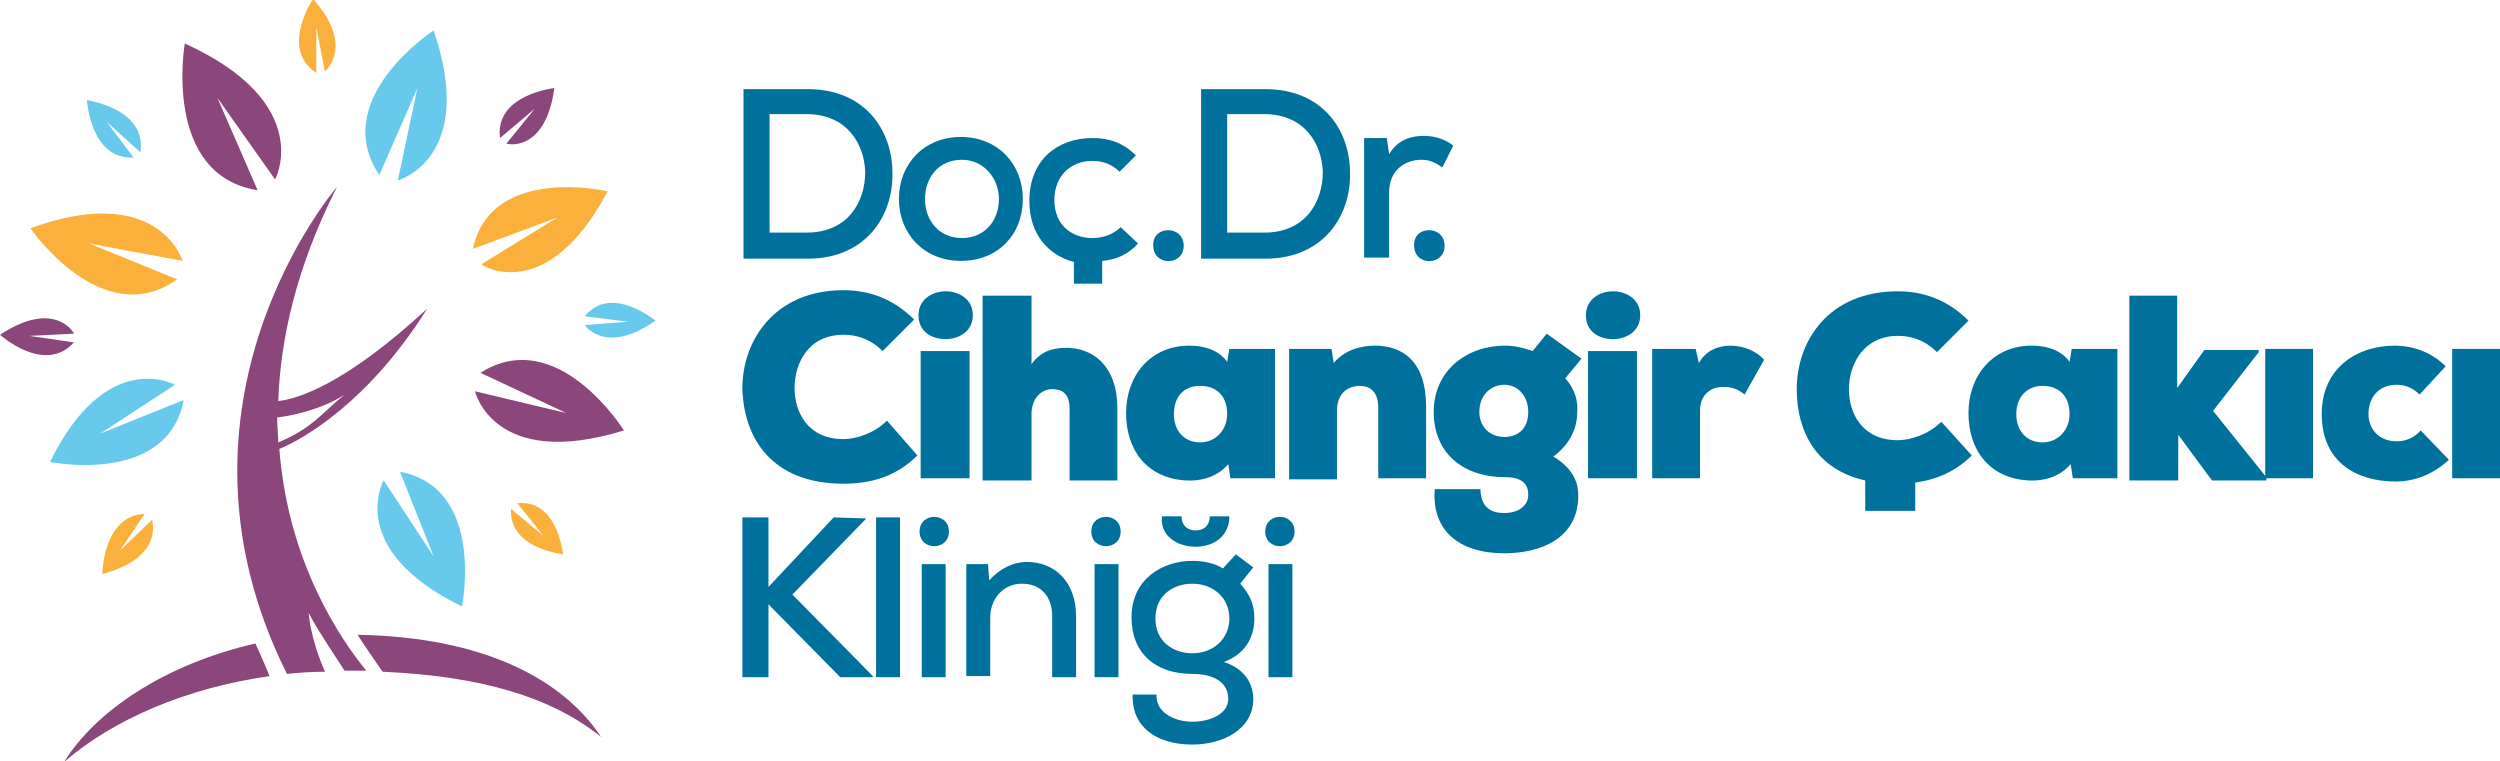
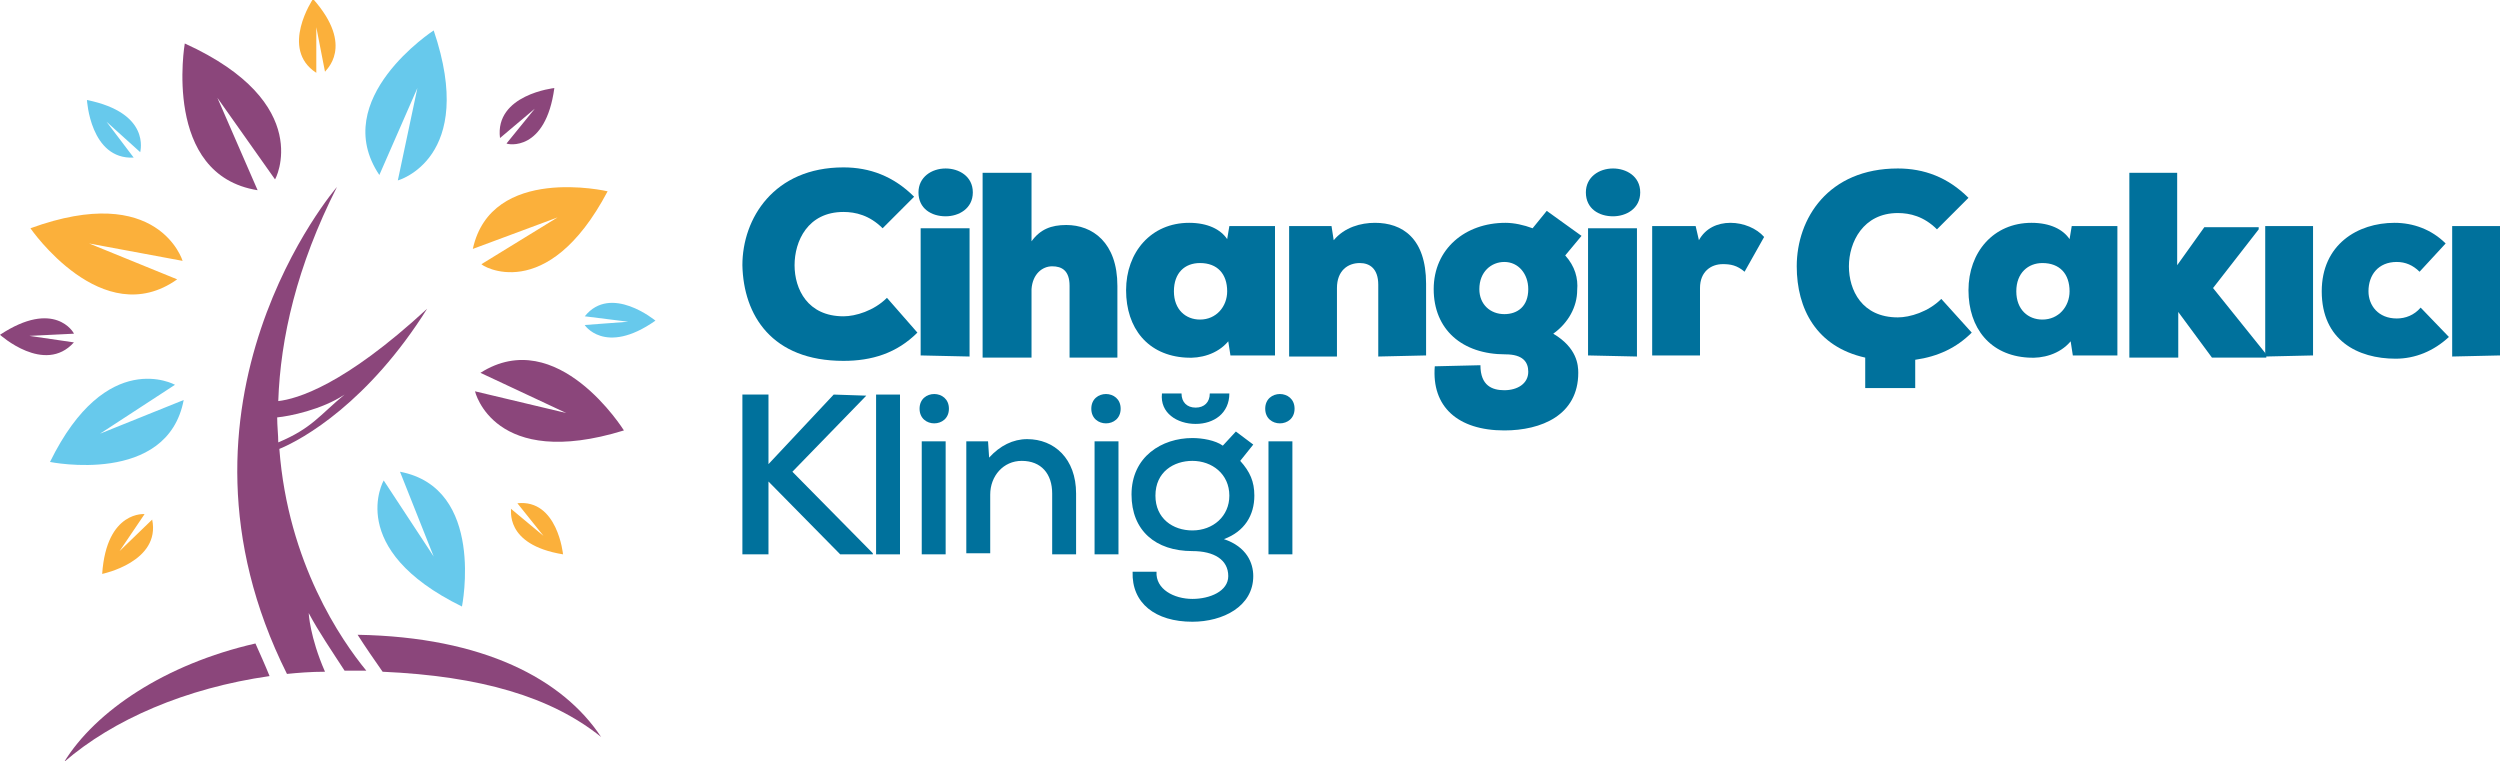
<svg xmlns="http://www.w3.org/2000/svg" version="1.1" id="Layer_1" x="0px" y="0px" viewBox="0 0 230 70" style="enable-background:new 0 0 230 70;" xml:space="preserve">
  <style type="text/css">
	.st0{fill:#FBB03B;}
	.st1{fill:#67C9EC;}
	.st2{fill:#8B467B;}
	.st3{fill:#00719C;}
</style>
  <g>
+     <path class="st0" d="M28.8-0.1c0,0-3.1,4.6,0.3,6.8V2.5l0.8,4.1C29.9,6.5,32.7,4.3,28.8-0.1z" />
+     <path class="st0" d="M9.4,52.8c0,0,5.4-1.1,4.6-5l-3,2.9l2.3-3.4C13.4,47.3,9.8,46.9,9.4,52.8z" />
+     <path class="st0" d="M51.8,51c0,0-0.5-5.1-4.2-4.7l2.4,3l-3-2.5C47.1,46.8,46.3,50.1,51.8,51z" />
+     <path class="st0" d="M2.8,21c0,0,6.6,9.6,13.5,4.7l-8.1-3.3l8.6,1.6C16.8,24,14.6,16.7,2.8,21z" />
+     <path class="st0" d="M55.9,17.6c0,0-10.7-2.5-12.4,5.3l7.8-2.9l-7,4.3C44.2,24.4,50.3,28.2,55.9,17.6z" />
+   </g>
+   <g>
+     <path class="st1" d="M60.3,29.5c0,0-4.1-3.4-6.5-0.4l4,0.5l-4,0.3C53.7,29.8,55.6,32.8,60.3,29.5z" />
+     <path class="st1" d="M4.6,42.5c0,0,10.8,2.2,12.3-5.7l-7.7,3.1l6.9-4.5C16.1,35.4,9.8,31.9,4.6,42.5z" />
+     <path class="st1" d="M39.9,2.8c0,0-9.7,6.3-5,13.3l3.5-8l-1.8,8.5C36.6,16.6,43.9,14.6,39.9,2.8z" />
+   </g>
+   <g>
+     <path class="st1" d="M8,9.2c0,0,0.3,5.5,4.3,5.3l-2.5-3.3l3.1,2.8C12.9,13.9,13.9,10.4,8,9.2z" />
+     <path class="st1" d="M42.5,55.8c0,0,2.2-10.9-5.7-12.4l3.1,7.8l-4.6-7C35.3,44.2,31.7,50.5,42.5,55.8z" />
+   </g>
+   <g>
    <g>
-       <path class="st0" d="M28.8-0.1c0,0-3.1,4.6,0.3,6.8c0,0,0-4.2,0-4.2l0.8,4.1C29.9,6.5,32.7,4.3,28.8-0.1z" />
-       <path class="st0" d="M9.4,52.8c0,0,5.4-1.1,4.6-5c0,0-3,2.9-3,2.9l2.3-3.4C13.4,47.3,9.8,46.9,9.4,52.8z" />
-       <path class="st0" d="M51.8,51c0,0-0.5-5.1-4.2-4.7c0,0,2.4,3,2.4,3l-3-2.5C47.1,46.8,46.3,50.1,51.8,51z" />
-       <path class="st0" d="M2.8,21c0,0,6.6,9.6,13.5,4.7c0,0-8.1-3.3-8.1-3.3l8.6,1.6C16.8,24,14.6,16.7,2.8,21z" />
-       <path class="st0" d="M55.9,17.6c0,0-10.7-2.5-12.4,5.3c0,0,7.8-2.9,7.8-2.9l-7,4.3C44.2,24.4,50.3,28.2,55.9,17.6z" />
+       <path class="st2" d="M5.9,70.1c4.5-3.9,11.2-6.8,18.9-7.9c-0.4-1-0.9-2.1-1.3-3C15.2,61.1,8.8,65.4,5.9,70.1z" />
+       <path class="st2" d="M32.9,58.4c0.7,1.1,1.6,2.4,2.3,3.4c9,0.4,15.5,2.3,20.1,6C51.8,62.5,44.5,58.6,32.9,58.4z" />
    </g>
    <g>
-       <path class="st1" d="M60.3,29.5c0,0-4.1-3.4-6.5-0.4c0,0,4,0.5,4,0.5l-4,0.3C53.7,29.8,55.6,32.8,60.3,29.5z" />
-       <path class="st1" d="M4.6,42.5c0,0,10.8,2.2,12.3-5.7c0,0-7.7,3.1-7.7,3.1l6.9-4.5C16.1,35.4,9.8,31.9,4.6,42.5z" />
-       <path class="st1" d="M39.9,2.8c0,0-9.7,6.3-5,13.3c0,0,3.5-8,3.5-8l-1.8,8.5C36.6,16.6,43.9,14.6,39.9,2.8z" />
-     </g>
-     <g>
-       <path class="st1" d="M8,9.2c0,0,0.3,5.5,4.3,5.3c0,0-2.5-3.3-2.5-3.3l3.1,2.8C12.9,13.9,13.9,10.4,8,9.2z" />
-       <path class="st1" d="M42.5,55.8c0,0,2.2-10.9-5.7-12.4c0,0,3.1,7.8,3.1,7.8l-4.6-7C35.3,44.2,31.7,50.5,42.5,55.8z" />
-     </g>
-     <g>
-       <g>
-         <path class="st2" d="M5.9,70.1c4.5-3.9,11.2-6.8,18.9-7.9c-0.4-1-0.9-2.1-1.3-3C15.2,61.1,8.8,65.4,5.9,70.1z" />
-         <path class="st2" d="M32.9,58.4c0.7,1.1,1.6,2.4,2.3,3.4c9,0.4,15.5,2.3,20.1,6C51.8,62.5,44.5,58.6,32.9,58.4z" />
-       </g>
-       <g>
-         <path class="st2" d="M17,4c0,0-2.1,12.1,6.7,13.5c0,0-3.7-8.5-3.7-8.5l5.3,7.5C25.3,16.6,29.1,9.5,17,4z" />
-         <path class="st2" d="M51,8.1c0,0-5.5,0.6-5,4.6c0,0,3.2-2.7,3.2-2.7l-2.6,3.2C46.7,13.3,50.2,14,51,8.1z" />
-         <path class="st2" d="M0,30.8c0,0,4.1,3.7,6.8,0.7c0,0-4.1-0.6-4.1-0.6l4.1-0.2C6.8,30.6,5,27.5,0,30.8z" />
-         <path class="st2" d="M57.4,39.6c0,0-6.1-9.8-13.2-5.3c0,0,7.9,3.7,7.9,3.7l-8.4-2C43.7,36,45.4,43.3,57.4,39.6z" />
-         <path class="st2" d="M39.3,28.4c-7.7,7.1-12,8.3-13.7,8.5c0.2-5.8,1.7-12.4,5.4-19.7c0,0-17.1,19.8-4.6,44.8     c1-0.1,2.2-0.2,3.5-0.2c-1.4-3.2-1.5-5.4-1.5-5.4c0.9,1.7,2.2,3.6,3.3,5.3c0.6,0,1.3,0,2,0c-2.3-2.8-7.2-9.9-8-20.4     C27.9,40.4,33.9,37,39.3,28.4z M31.7,36.3c-2.3,1.9-3,3.1-6.1,4.4c0-0.7-0.1-1.5-0.1-2.3C26.6,38.3,29.6,37.7,31.7,36.3z" />
-       </g>
-     </g>
-     <g>
-       <g>
-         <g>
-           <path class="st3" d="M79.7,47.7l-6.8,7l7.4,7.5v0.1h-3l-6.6-6.7v6.7h-2.4V47.6h2.4v6.4l6-6.4L79.7,47.7L79.7,47.7z" />
-           <path class="st3" d="M82.8,47.6v14.7h-2.2V47.6H82.8z" />
-           <path class="st3" d="M87.3,48.9c0,1.8-2.7,1.8-2.7,0C84.6,47.1,87.3,47.1,87.3,48.9z M84.8,51.9v10.4H87V51.9H84.8z" />
-           <path class="st3" d="M96.8,62.3v-5.6c0-1.8-1-3-2.8-3c-1.7,0-2.9,1.4-2.9,3.1v5.4h-2.2V51.9h2l0.1,1.5c1-1.1,2.2-1.7,3.5-1.7      c2.5,0,4.5,1.8,4.5,5v5.6H96.8z" />
-           <path class="st3" d="M103.1,48.9c0,1.8-2.7,1.8-2.7,0C100.4,47.1,103.1,47.1,103.1,48.9z M100.7,51.9v10.4h2.2V51.9H100.7z" />
-           <path class="st3" d="M113.7,51l1.6,1.2l-1.2,1.5c0.9,1,1.3,1.9,1.3,3.2c0,1.8-0.9,3.3-2.8,4c2.1,0.7,2.7,2.2,2.7,3.4      c0,2.8-2.8,4.2-5.6,4.2c-3.4,0-5.6-1.7-5.5-4.6h2.2c-0.1,1.6,1.6,2.5,3.3,2.5c1.6,0,3.3-0.7,3.3-2.1c0-1.5-1.3-2.3-3.3-2.3      c-3.4,0-5.6-1.9-5.6-5.2c0-3.5,2.8-5.2,5.6-5.2c0.9,0,2.1,0.2,2.8,0.7L113.7,51z M106.3,56.9c0,2.1,1.6,3.2,3.4,3.2      c1.9,0,3.4-1.3,3.4-3.2c0-2-1.6-3.2-3.4-3.2C108,53.7,106.3,54.7,106.3,56.9z M113.1,47.5c0,1.8-1.4,2.8-3.1,2.8      c-1.7,0-3.3-1-3.1-2.8h1.8c0,0.8,0.5,1.3,1.3,1.3c0.8,0,1.3-0.5,1.3-1.3H113.1z" />
-           <path class="st3" d="M119.1,48.9c0,1.8-2.7,1.8-2.7,0C116.4,47.1,119.1,47.1,119.1,48.9z M116.7,51.9v10.4h2.2V51.9H116.7z" />
-         </g>
-       </g>
-       <g>
-         <path class="st3" d="M74.3,8.2c5.3,0,7.8,3.8,7.8,7.7c0.1,3.9-2.4,7.9-7.8,7.9c-1.9,0-4,0-5.9,0V8.2H74.3z M70.8,21.4h3.4     c3.8,0,5.4-2.8,5.4-5.6c-0.1-2.6-1.7-5.3-5.4-5.3h-3.4V21.4z" />
-         <path class="st3" d="M94.1,18.3c0,3.3-2.3,5.7-5.7,5.7c-3.4,0-5.7-2.5-5.7-5.7c0-3.2,2.3-5.7,5.7-5.7     C91.8,12.6,94.1,15.1,94.1,18.3z M85.1,18.3c0,2,1.3,3.6,3.4,3.6c2.1,0,3.4-1.6,3.4-3.6c0-1.9-1.4-3.6-3.4-3.6     C86.3,14.7,85.1,16.4,85.1,18.3z" />
-         <path class="st3" d="M108.9,22.6c0,1.9-2.8,1.9-2.8,0C106,20.7,108.9,20.7,108.9,22.6z" />
-         <path class="st3" d="M116.4,8.2c5.3,0,7.8,3.8,7.8,7.7c0.1,3.9-2.4,7.9-7.8,7.9c-1.9,0-4,0-5.9,0V8.2H116.4z M112.9,21.4h3.4     c3.8,0,5.4-2.8,5.4-5.6c-0.1-2.6-1.7-5.3-5.4-5.3h-3.4V21.4z" />
-         <path class="st3" d="M127.6,12.8l0.2,1.4c0.8-1.4,2.1-1.7,3.2-1.7c1.1,0,2.1,0.4,2.7,0.9l-1,2c-0.6-0.4-1.1-0.7-1.9-0.7     c-1.6,0-3,1-3,3v6h-2.3v-11H127.6z" />
-         <path class="st3" d="M132.9,22.6c0,1.9-2.8,1.9-2.8,0C130,20.7,132.9,20.7,132.9,22.6z" />
-         <path class="st3" d="M104.7,22.4l-1.6-1.5c-0.7,0.7-1.7,1-2.6,1c-1.9,0-3.5-1.2-3.5-3.5c0-2.2,1.5-3.6,3.5-3.6     c0.9,0,1.8,0.3,2.5,1l1.5-1.5c-1.2-1.2-2.5-1.6-4-1.6c-3.2,0-5.8,2-5.8,5.8c0,3.1,1.8,5,4.1,5.6v2h2.6V24     C102.7,23.9,103.8,23.4,104.7,22.4z" />
-       </g>
-       <g>
-         <path class="st3" d="M84.4,41.9c-1.9,1.9-4.2,2.6-6.8,2.6c-6.6,0-9.2-4.2-9.3-8.8c0-4.3,2.9-9,9.3-9c2.4,0,4.6,0.8,6.5,2.7     l-2.9,2.9c-1.2-1.2-2.5-1.5-3.6-1.5c-3.3,0-4.5,2.7-4.5,4.9c0,2.2,1.2,4.7,4.5,4.7c1.1,0,2.8-0.5,4-1.7L84.4,41.9z" />
-         <path class="st3" d="M87,26.8c1.2,0,2.5,0.7,2.5,2.2c0,1.5-1.3,2.2-2.5,2.2c-1.3,0-2.5-0.7-2.5-2.2C84.5,27.6,85.7,26.8,87,26.8z      M89.2,44.1V32.3h-4.5v11.7H89.2z" />
-         <path class="st3" d="M94.9,27.2v6.3c0.8-1.1,1.8-1.5,3.2-1.5c2.4,0,4.7,1.6,4.7,5.6v6.6h-4.4v-6.6c0-1.4-0.7-1.8-1.6-1.8     c-0.9,0-1.8,0.7-1.9,2.1v6.3h-4.5V27.2H94.9z" />
-         <path class="st3" d="M113.1,32.1h4.2v11.9h-4.1l-0.2-1.3c-1,1.2-2.6,1.6-3.9,1.5c-3.5-0.2-5.5-2.7-5.5-6.2c0-3.5,2.3-6.2,5.8-6.2     c1.7,0,2.9,0.6,3.5,1.5L113.1,32.1z M108,38.1c0,1.7,1.1,2.6,2.4,2.6c1.5,0,2.5-1.2,2.5-2.6c0-1.6-0.9-2.6-2.5-2.6     C109,35.5,108,36.4,108,38.1z" />
-         <path class="st3" d="M126.8,44.1v-6.6c0-1.5-0.8-2-1.7-2c-1.1,0-2.1,0.7-2.1,2.3v6.3h-4.4V32.1h3.9l0.2,1.3     c1-1.2,2.5-1.6,3.8-1.6c2.5,0,4.7,1.4,4.7,5.6v6.6H126.8z" />
-         <path class="st3" d="M136.2,44.9c0,1.9,1.1,2.3,2.2,2.3c1.2,0,2.2-0.6,2.2-1.7c0-0.9-0.5-1.6-2.1-1.6c-4,0-6.6-2.3-6.6-6     c0-3.7,2.9-6.1,6.6-6.1c0.8,0,1.7,0.2,2.5,0.5c0.4-0.5,0.9-1.1,1.3-1.6l3.2,2.3l-1.5,1.8c0.9,1,1.2,2.1,1.1,3.2     c0,1.5-0.8,3-2.2,4c2.2,1.3,2.3,2.9,2.3,3.6c0,3.9-3.4,5.3-6.8,5.3c-4.3,0-6.7-2.2-6.4-5.9H136.2z M136.1,37.9     c0,1.4,1,2.3,2.3,2.3c1.2,0,2.2-0.7,2.2-2.3c0-1.4-0.9-2.5-2.2-2.5C137.2,35.4,136.1,36.3,136.1,37.9z" />
-         <path class="st3" d="M148.4,26.8c1.2,0,2.5,0.7,2.5,2.2c0,1.5-1.3,2.2-2.5,2.2c-1.3,0-2.5-0.7-2.5-2.2     C145.9,27.6,147.1,26.8,148.4,26.8z M150.6,44.1V32.3h-4.5v11.7H150.6z" />
-         <path class="st3" d="M156,32.1l0.3,1.3c0.6-1.1,1.7-1.6,2.9-1.6c1.2,0,2.4,0.5,3.1,1.3l-1.8,3.2c-0.7-0.6-1.3-0.7-2-0.7     c-1.1,0-2.1,0.7-2.1,2.2v6.2H152V32.1H156z" />
-         <path class="st3" d="M190.6,32.1h4.2v11.9h-4.1l-0.2-1.3c-1,1.2-2.6,1.6-3.9,1.5c-3.5-0.2-5.5-2.7-5.5-6.2c0-3.5,2.3-6.2,5.8-6.2     c1.7,0,2.9,0.6,3.5,1.5L190.6,32.1z M185.5,38.1c0,1.7,1.1,2.6,2.4,2.6c1.5,0,2.5-1.2,2.5-2.6c0-1.6-0.9-2.6-2.5-2.6     C186.6,35.5,185.5,36.4,185.5,38.1z" />
-         <path class="st3" d="M200.3,27.2v8.5l2.5-3.5h5v0.2l-4.2,5.4l4.9,6.1v0.3h-5l-3.1-4.2v4.2h-4.5V27.2H200.3z" />
-         <path class="st3" d="M208.4,44.1V32.1h4.4v11.9H208.4z" />
-         <path class="st3" d="M225.3,42.3c-1.4,1.3-3.1,2-4.9,2c-3.5,0-6.8-1.7-6.8-6.2c0-4.3,3.3-6.3,6.7-6.3c1.7,0,3.4,0.6,4.7,1.9     l-2.4,2.6c-0.6-0.6-1.3-0.9-2.1-0.9c-1.7,0-2.6,1.2-2.6,2.7c0,1.3,0.9,2.5,2.6,2.5c0.8,0,1.6-0.3,2.2-1L225.3,42.3z" />
-         <path class="st3" d="M225.6,44.1V32.1h4.4v11.9H225.6z" />
-         <path class="st3" d="M181.4,41.9l-2.8-3.1c-1.2,1.2-2.9,1.7-4,1.7c-3.3,0-4.5-2.5-4.5-4.7c0-2.2,1.3-4.9,4.5-4.9     c1.1,0,2.4,0.3,3.6,1.5l2.9-2.9c-1.9-1.9-4.1-2.7-6.5-2.7c-6.4,0-9.3,4.6-9.3,9c0,3.9,1.8,7.4,6.3,8.4V47h4.6v-2.6     C178.3,44.1,180,43.3,181.4,41.9z" />
-       </g>
+       <path class="st2" d="M17,4c0,0-2.1,12.1,6.7,13.5L20,9l5.3,7.5C25.3,16.6,29.1,9.5,17,4z" />
+       <path class="st2" d="M51,8.1c0,0-5.5,0.6-5,4.6l3.2-2.7l-2.6,3.2C46.7,13.3,50.2,14,51,8.1z" />
+       <path class="st2" d="M0,30.8c0,0,4.1,3.7,6.8,0.7l-4.1-0.6l4.1-0.2C6.8,30.6,5,27.5,0,30.8z" />
+       <path class="st2" d="M57.4,39.6c0,0-6.1-9.8-13.2-5.3l7.9,3.7l-8.4-2C43.7,36,45.4,43.3,57.4,39.6z" />
+       <path class="st2" d="M39.3,28.4c-7.7,7.1-12,8.3-13.7,8.5c0.2-5.8,1.7-12.4,5.4-19.7c0,0-17.1,19.8-4.6,44.8    c1-0.1,2.2-0.2,3.5-0.2c-1.4-3.2-1.5-5.4-1.5-5.4c0.9,1.7,2.2,3.6,3.3,5.3c0.6,0,1.3,0,2,0c-2.3-2.8-7.2-9.9-8-20.4    C27.9,40.4,33.9,37,39.3,28.4z M31.7,36.3c-2.3,1.9-3,3.1-6.1,4.4c0-0.7-0.1-1.5-0.1-2.3C26.6,38.3,29.6,37.7,31.7,36.3z" />
    </g>
  </g>
+   <g>
+     <g>
+       <path class="st3" d="M79.7,36.4l-6.8,7l7.4,7.5V51h-3l-6.6-6.7V51h-2.4V36.3h2.4v6.4l6-6.4L79.7,36.4L79.7,36.4z" />
+       <path class="st3" d="M82.8,36.3V51h-2.2V36.3H82.8z" />
+       <path class="st3" d="M87.3,37.6c0,1.8-2.7,1.8-2.7,0C84.6,35.8,87.3,35.8,87.3,37.6z M84.8,40.6V51H87V40.6H84.8z" />
+       <path class="st3" d="M96.8,51v-5.6c0-1.8-1-3-2.8-3c-1.7,0-2.9,1.4-2.9,3.1v5.4h-2.2V40.6h2l0.1,1.5c1-1.1,2.2-1.7,3.5-1.7    c2.5,0,4.5,1.8,4.5,5V51H96.8z" />
+       <path class="st3" d="M103.1,37.6c0,1.8-2.7,1.8-2.7,0S103.1,35.8,103.1,37.6z M100.7,40.6V51h2.2V40.6H100.7z" />
+       <path class="st3" d="M113.7,39.7l1.6,1.2l-1.2,1.5c0.9,1,1.3,1.9,1.3,3.2c0,1.8-0.9,3.3-2.8,4c2.1,0.7,2.7,2.2,2.7,3.4    c0,2.8-2.8,4.2-5.6,4.2c-3.4,0-5.6-1.7-5.5-4.6h2.2c-0.1,1.6,1.6,2.5,3.3,2.5c1.6,0,3.3-0.7,3.3-2.1c0-1.5-1.3-2.3-3.3-2.3    c-3.4,0-5.6-1.9-5.6-5.2c0-3.5,2.8-5.2,5.6-5.2c0.9,0,2.1,0.2,2.8,0.7L113.7,39.7z M106.3,45.6c0,2.1,1.6,3.2,3.4,3.2    c1.9,0,3.4-1.3,3.4-3.2c0-2-1.6-3.2-3.4-3.2C108,42.4,106.3,43.4,106.3,45.6z M113.1,36.2c0,1.8-1.4,2.8-3.1,2.8s-3.3-1-3.1-2.8    h1.8c0,0.8,0.5,1.3,1.3,1.3s1.3-0.5,1.3-1.3H113.1z" />
+       <path class="st3" d="M119.1,37.6c0,1.8-2.7,1.8-2.7,0S119.1,35.8,119.1,37.6z M116.7,40.6V51h2.2V40.6H116.7z" />
+     </g>
+   </g>
+   <g>
+     <path class="st3" d="M84.4,30.6c-1.9,1.9-4.2,2.6-6.8,2.6c-6.6,0-9.2-4.2-9.3-8.8c0-4.3,2.9-9,9.3-9c2.4,0,4.6,0.8,6.5,2.7L81.2,21   c-1.2-1.2-2.5-1.5-3.6-1.5c-3.3,0-4.5,2.7-4.5,4.9s1.2,4.7,4.5,4.7c1.1,0,2.8-0.5,4-1.7L84.4,30.6z" />
+     <path class="st3" d="M87,15.5c1.2,0,2.5,0.7,2.5,2.2s-1.3,2.2-2.5,2.2c-1.3,0-2.5-0.7-2.5-2.2C84.5,16.3,85.7,15.5,87,15.5z    M89.2,32.8V21h-4.5v11.7L89.2,32.8L89.2,32.8z" />
+     <path class="st3" d="M94.9,15.9v6.3c0.8-1.1,1.8-1.5,3.2-1.5c2.4,0,4.7,1.6,4.7,5.6v6.6h-4.4v-6.6c0-1.4-0.7-1.8-1.6-1.8   s-1.8,0.7-1.9,2.1v6.3h-4.5v-17H94.9z" />
+     <path class="st3" d="M113.1,20.8h4.2v11.9h-4.1l-0.2-1.3c-1,1.2-2.6,1.6-3.9,1.5c-3.5-0.2-5.5-2.7-5.5-6.2s2.3-6.2,5.8-6.2   c1.7,0,2.9,0.6,3.5,1.5L113.1,20.8z M108,26.8c0,1.7,1.1,2.6,2.4,2.6c1.5,0,2.5-1.2,2.5-2.6c0-1.6-0.9-2.6-2.5-2.6   C109,24.2,108,25.1,108,26.8z" />
+     <path class="st3" d="M126.8,32.8v-6.6c0-1.5-0.8-2-1.7-2c-1.1,0-2.1,0.7-2.1,2.3v6.3h-4.4v-12h3.9l0.2,1.3c1-1.2,2.5-1.6,3.8-1.6   c2.5,0,4.7,1.4,4.7,5.6v6.6L126.8,32.8L126.8,32.8z" />
+     <path class="st3" d="M136.2,33.6c0,1.9,1.1,2.3,2.2,2.3c1.2,0,2.2-0.6,2.2-1.7c0-0.9-0.5-1.6-2.1-1.6c-4,0-6.6-2.3-6.6-6   s2.9-6.1,6.6-6.1c0.8,0,1.7,0.2,2.5,0.5c0.4-0.5,0.9-1.1,1.3-1.6l3.2,2.3l-1.5,1.8c0.9,1,1.2,2.1,1.1,3.2c0,1.5-0.8,3-2.2,4   c2.2,1.3,2.3,2.9,2.3,3.6c0,3.9-3.4,5.3-6.8,5.3c-4.3,0-6.7-2.2-6.4-5.9L136.2,33.6L136.2,33.6z M136.1,26.6c0,1.4,1,2.3,2.3,2.3   c1.2,0,2.2-0.7,2.2-2.3c0-1.4-0.9-2.5-2.2-2.5C137.2,24.1,136.1,25,136.1,26.6z" />
+     <path class="st3" d="M148.4,15.5c1.2,0,2.5,0.7,2.5,2.2s-1.3,2.2-2.5,2.2c-1.3,0-2.5-0.7-2.5-2.2C145.9,16.3,147.1,15.5,148.4,15.5   z M150.6,32.8V21h-4.5v11.7L150.6,32.8L150.6,32.8z" />
+     <path class="st3" d="M156,20.8l0.3,1.3c0.6-1.1,1.7-1.6,2.9-1.6s2.4,0.5,3.1,1.3l-1.8,3.2c-0.7-0.6-1.3-0.7-2-0.7   c-1.1,0-2.1,0.7-2.1,2.2v6.2H152V20.8H156z" />
+     <path class="st3" d="M190.6,20.8h4.2v11.9h-4.1l-0.2-1.3c-1,1.2-2.6,1.6-3.9,1.5c-3.5-0.2-5.5-2.7-5.5-6.2s2.3-6.2,5.8-6.2   c1.7,0,2.9,0.6,3.5,1.5L190.6,20.8z M185.5,26.8c0,1.7,1.1,2.6,2.4,2.6c1.5,0,2.5-1.2,2.5-2.6c0-1.6-0.9-2.6-2.5-2.6   C186.6,24.2,185.5,25.1,185.5,26.8z" />
+     <path class="st3" d="M200.3,15.9v8.5l2.5-3.5h5v0.2l-4.2,5.4l4.9,6.1v0.3h-5l-3.1-4.2v4.2h-4.5v-17H200.3z" />
+     <path class="st3" d="M208.4,32.8v-12h4.4v11.9L208.4,32.8L208.4,32.8z" />
+     <path class="st3" d="M225.3,31c-1.4,1.3-3.1,2-4.9,2c-3.5,0-6.8-1.7-6.8-6.2c0-4.3,3.3-6.3,6.7-6.3c1.7,0,3.4,0.6,4.7,1.9l-2.4,2.6   c-0.6-0.6-1.3-0.9-2.1-0.9c-1.7,0-2.6,1.2-2.6,2.7c0,1.3,0.9,2.5,2.6,2.5c0.8,0,1.6-0.3,2.2-1L225.3,31z" />
+     <path class="st3" d="M225.6,32.8v-12h4.4v11.9L225.6,32.8L225.6,32.8z" />
+     <path class="st3" d="M181.4,30.6l-2.8-3.1c-1.2,1.2-2.9,1.7-4,1.7c-3.3,0-4.5-2.5-4.5-4.7s1.3-4.9,4.5-4.9c1.1,0,2.4,0.3,3.6,1.5   l2.9-2.9c-1.9-1.9-4.1-2.7-6.5-2.7c-6.4,0-9.3,4.6-9.3,9c0,3.9,1.8,7.4,6.3,8.4v2.8h4.6v-2.6C178.3,32.8,180,32,181.4,30.6z" />
+   </g>
</svg>
